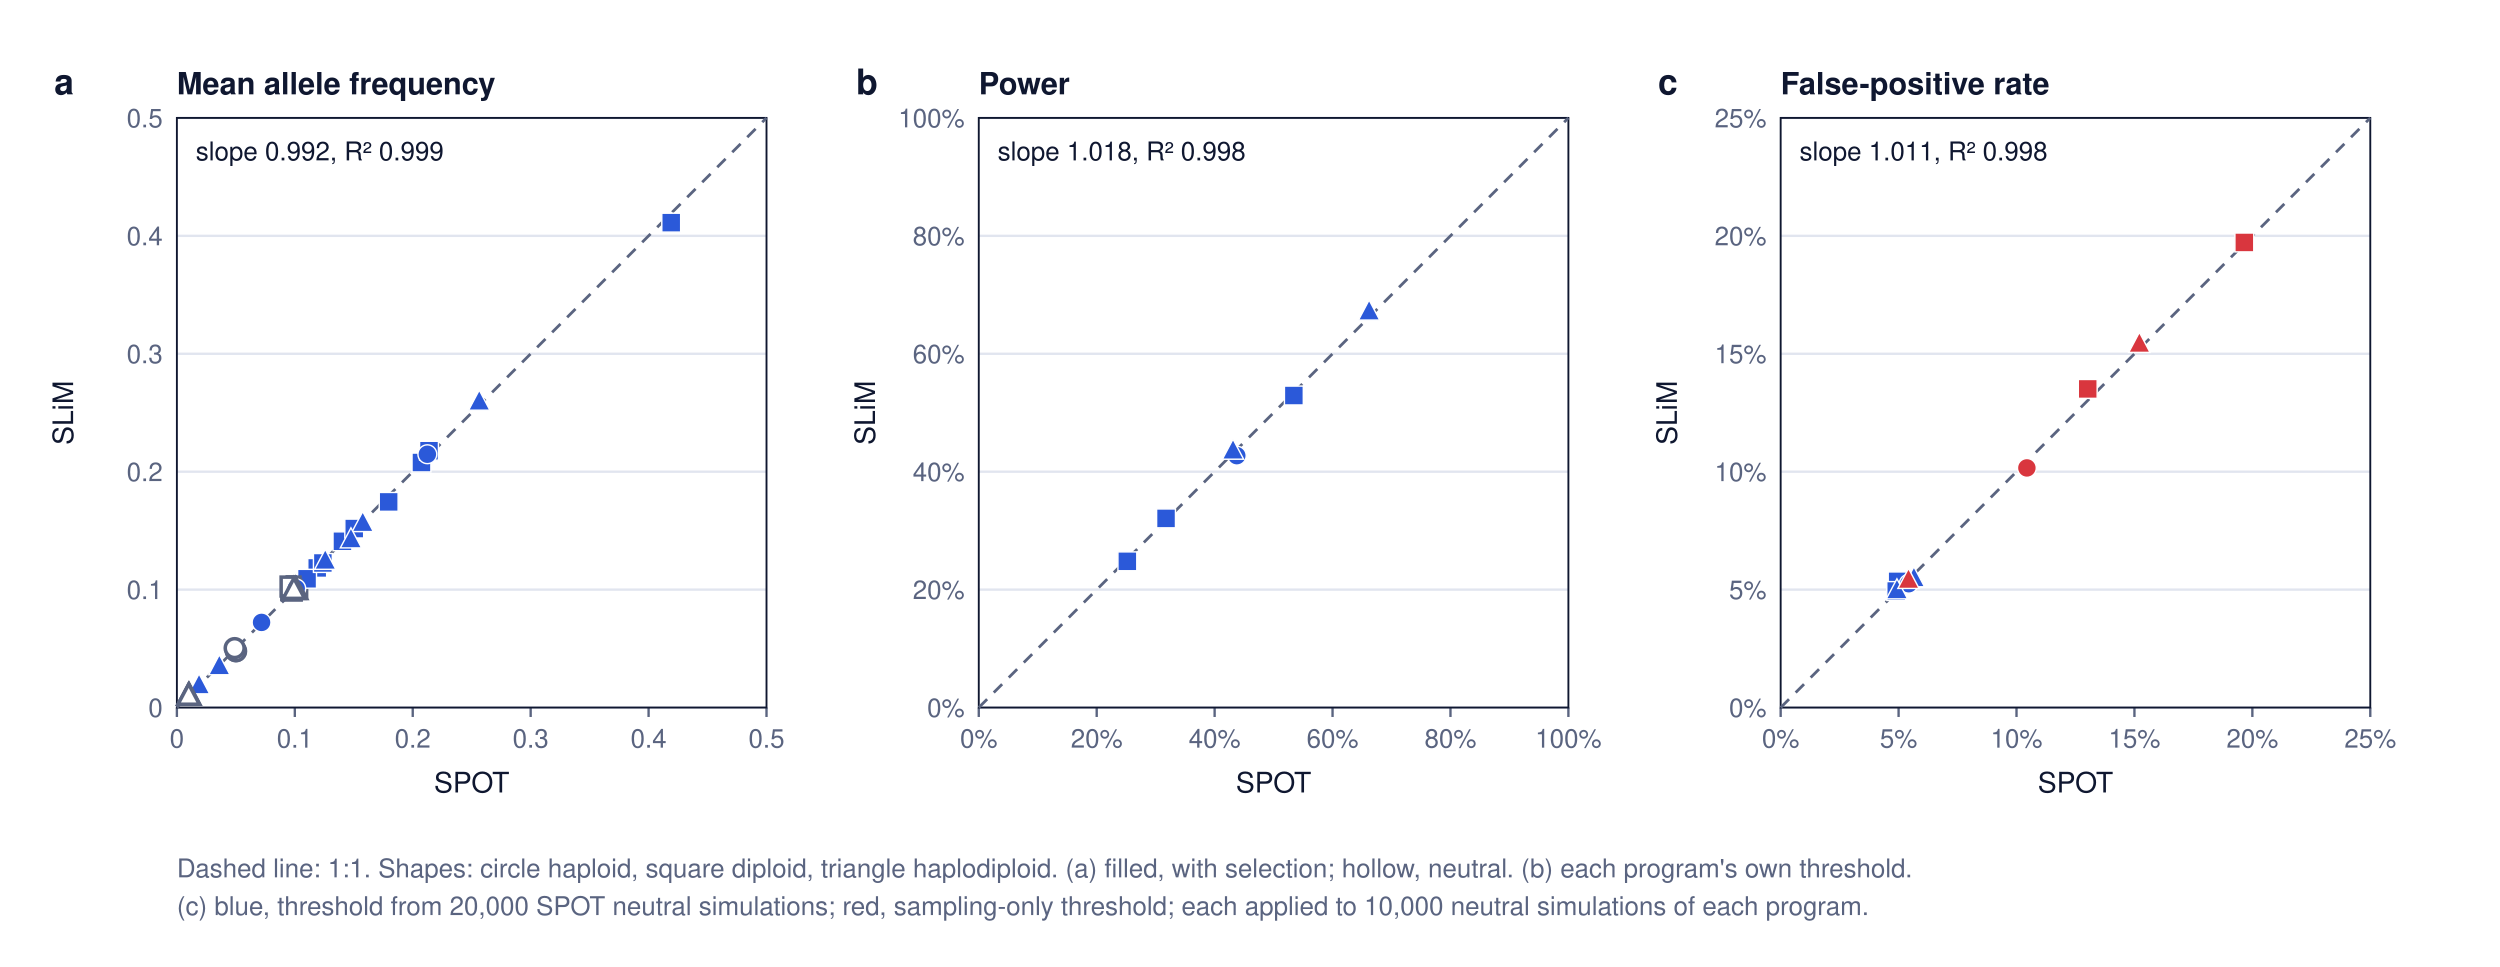
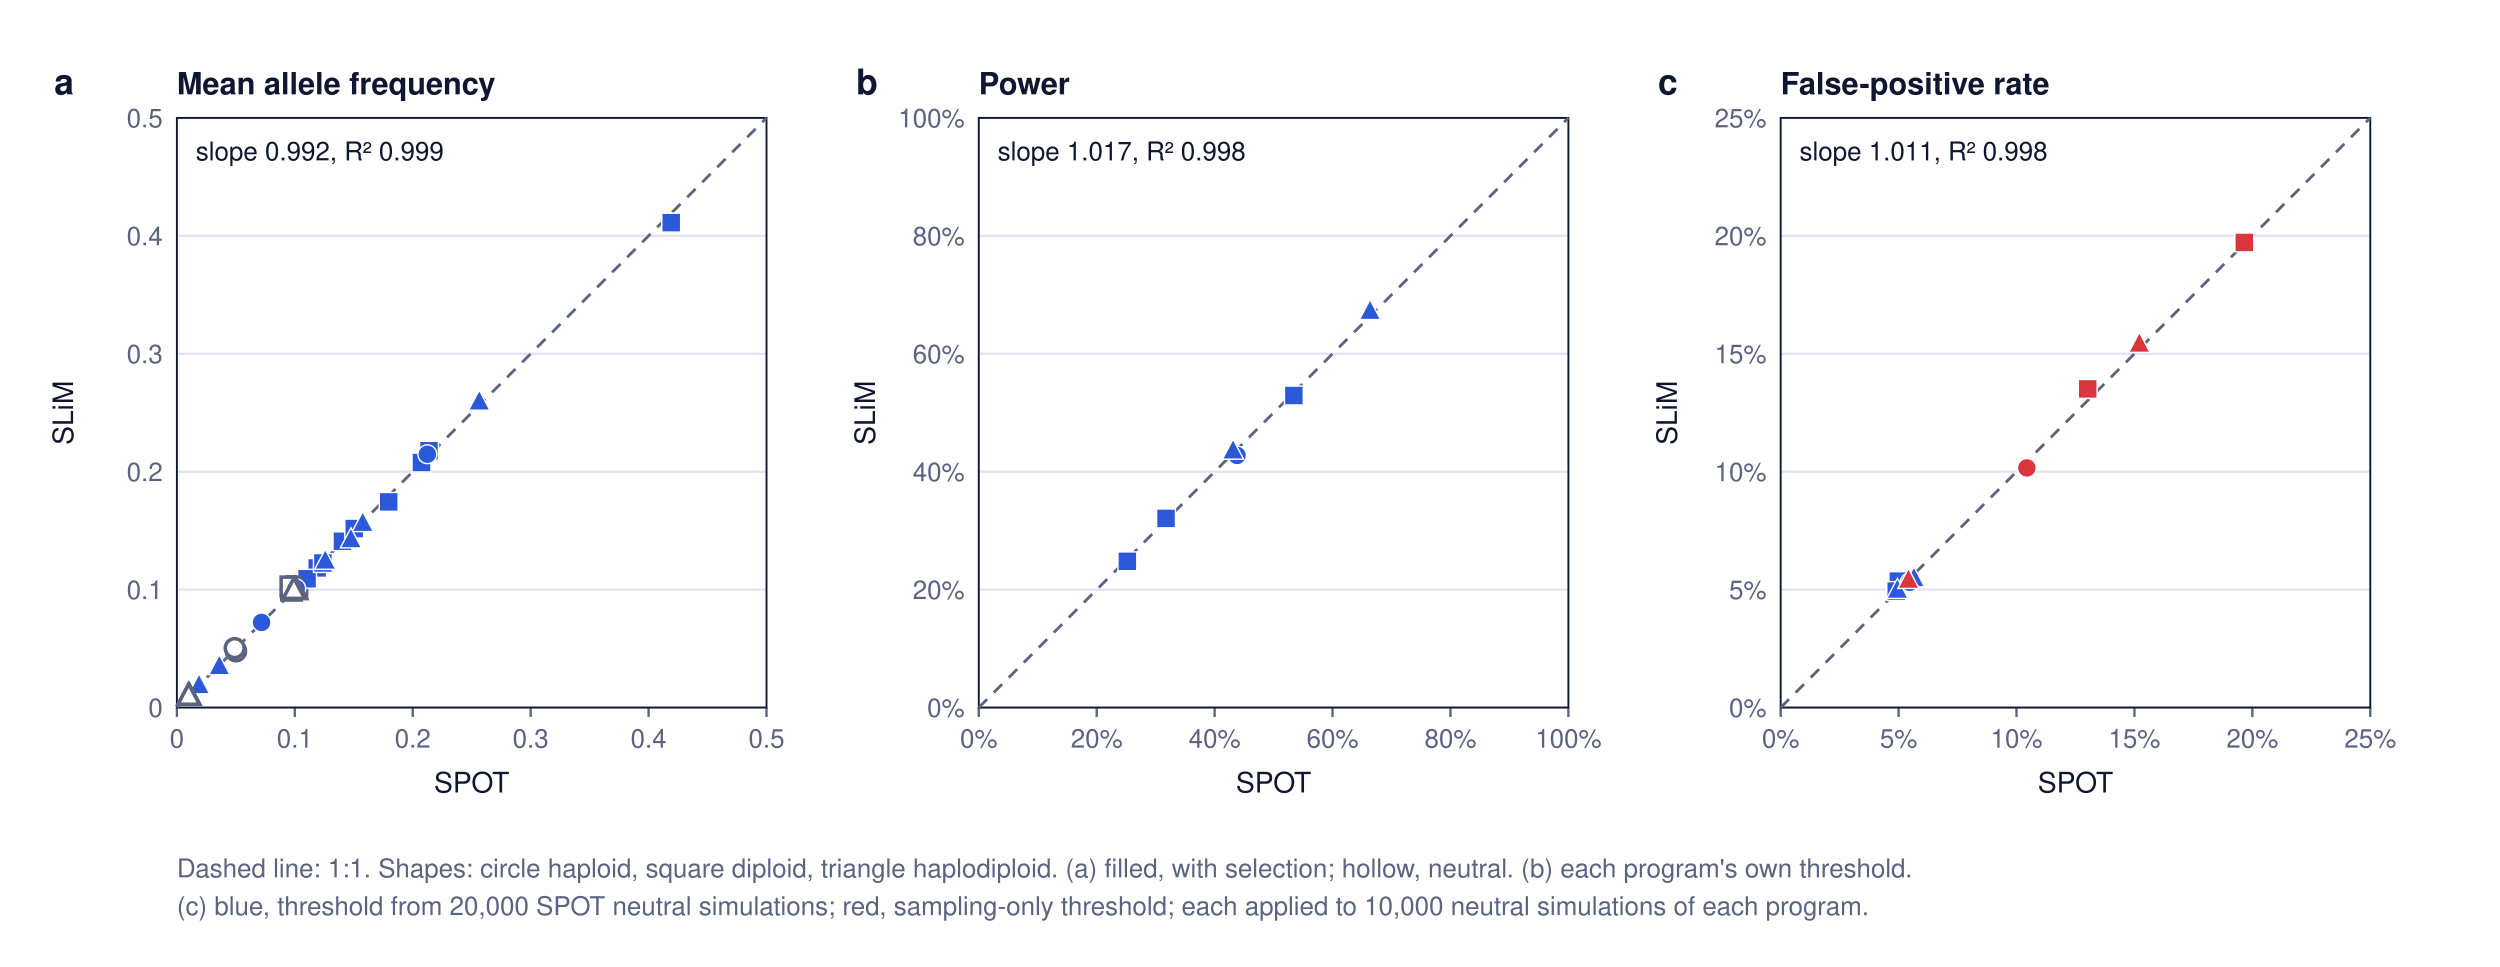
<svg xmlns="http://www.w3.org/2000/svg" width="1060" height="410" viewBox="0 0 1060 410" font-family="Helvetica,Arial,sans-serif">
  <defs>
    <g id="m0">
      <rect x="-4" y="-4" width="8" height="8" fill="#2B59D9" stroke="#fff" stroke-width="0.6" />
    </g>
    <g id="m1">
      <rect x="-4" y="-4" width="8" height="8" fill="#fff" stroke="#5A6480" stroke-width="1.5" />
    </g>
    <g id="m2">
      <circle r="4" fill="#2B59D9" stroke="#fff" stroke-width="0.6" />
    </g>
    <g id="m3">
      <circle r="4" fill="#fff" stroke="#5A6480" stroke-width="1.5" />
    </g>
    <g id="m4">
      <path d="M0 -5L4.5 3.5H-4.5Z" fill="#2B59D9" stroke="#fff" stroke-width="0.6" />
    </g>
    <g id="m5">
      <path d="M0 -5L4.5 3.5H-4.5Z" fill="#fff" stroke="#5A6480" stroke-width="1.5" />
    </g>
    <g id="m6">
      <rect x="-4" y="-4" width="8" height="8" fill="#D9363E" stroke="#fff" stroke-width="0.6" />
    </g>
    <g id="m7">
      <circle r="4" fill="#D9363E" stroke="#fff" stroke-width="0.6" />
    </g>
    <g id="m8">
      <path d="M0 -5L4.5 3.5H-4.5Z" fill="#D9363E" stroke="#fff" stroke-width="0.6" />
    </g>
  </defs>
  <rect width="1060" height="410" fill="#fff" />
  <text x="75.0" y="40.0" font-size="13" text-anchor="start" fill="#0F1730" font-weight="600">Mean allele frequency</text>
  <text x="23.0" y="40.0" font-size="15" text-anchor="start" fill="#0F1730" font-weight="700">a</text>
  <line x1="75" x2="325" y1="300.0" y2="300.0" stroke="#E1E5EF" />
  <text x="69" y="304.0" font-size="11" text-anchor="end" fill="#5A6480">0</text>
  <line x1="75" x2="325" y1="250.0" y2="250.0" stroke="#E1E5EF" />
  <text x="69" y="254.0" font-size="11" text-anchor="end" fill="#5A6480">0.1</text>
  <line x1="75" x2="325" y1="200.0" y2="200.0" stroke="#E1E5EF" />
  <text x="69" y="204.0" font-size="11" text-anchor="end" fill="#5A6480">0.2</text>
  <line x1="75" x2="325" y1="150.0" y2="150.0" stroke="#E1E5EF" />
  <text x="69" y="154.0" font-size="11" text-anchor="end" fill="#5A6480">0.3</text>
  <line x1="75" x2="325" y1="100.0" y2="100.0" stroke="#E1E5EF" />
  <text x="69" y="104.0" font-size="11" text-anchor="end" fill="#5A6480">0.4</text>
  <line x1="75" x2="325" y1="50.0" y2="50.0" stroke="#E1E5EF" />
  <text x="69" y="54.0" font-size="11" text-anchor="end" fill="#5A6480">0.5</text>
  <line x1="75.0" x2="75.0" y1="300" y2="304" stroke="#5A6480" />
  <text x="75.0" y="317" font-size="11" text-anchor="middle" fill="#5A6480">0</text>
  <line x1="125.0" x2="125.0" y1="300" y2="304" stroke="#5A6480" />
  <text x="125.0" y="317" font-size="11" text-anchor="middle" fill="#5A6480">0.1</text>
  <line x1="175.0" x2="175.0" y1="300" y2="304" stroke="#5A6480" />
  <text x="175.0" y="317" font-size="11" text-anchor="middle" fill="#5A6480">0.2</text>
  <line x1="225.0" x2="225.0" y1="300" y2="304" stroke="#5A6480" />
  <text x="225.0" y="317" font-size="11" text-anchor="middle" fill="#5A6480">0.3</text>
  <line x1="275.0" x2="275.0" y1="300" y2="304" stroke="#5A6480" />
  <text x="275.0" y="317" font-size="11" text-anchor="middle" fill="#5A6480">0.4</text>
  <line x1="325.0" x2="325.0" y1="300" y2="304" stroke="#5A6480" />
  <text x="325.0" y="317" font-size="11" text-anchor="middle" fill="#5A6480">0.5</text>
  <rect x="75" y="50" width="250" height="250" fill="none" stroke="#0F1730" stroke-width=".8" />
  <text x="200.0" y="336.0" font-size="12" text-anchor="middle" fill="#0F1730">SPOT</text>
  <text x="31.0" y="175.0" font-size="12" text-anchor="middle" fill="#0F1730" transform="rotate(-90 31.0 175.0)">SLiM</text>
  <path d="M75.0 300.0L325.0 50.0" fill="none" stroke="#5A6480" stroke-width="1.2" stroke-dasharray="5 4" stroke-opacity="1" />
  <use href="#m0" x="134.5" y="240.8" />
  <use href="#m0" x="145.2" y="229.5" />
  <use href="#m0" x="178.7" y="196.1" />
  <use href="#m1" x="125.5" y="249.2" />
  <use href="#m1" x="126.0" y="248.9" />
  <use href="#m1" x="125.8" y="248.6" />
  <use href="#m0" x="130.2" y="245.4" />
  <use href="#m0" x="136.9" y="238.7" />
  <use href="#m0" x="164.8" y="212.8" />
  <use href="#m0" x="150.2" y="224.1" />
  <use href="#m0" x="181.9" y="191.1" />
  <use href="#m0" x="284.6" y="94.4" />
  <use href="#m1" x="123.7" y="250.4" />
  <use href="#m1" x="123.5" y="250.1" />
  <use href="#m1" x="123.2" y="248.7" />
  <use href="#m2" x="110.9" y="263.9" />
  <use href="#m2" x="125.6" y="249.5" />
  <use href="#m2" x="181.2" y="192.6" />
  <use href="#m3" x="100.0" y="276.1" />
  <use href="#m3" x="100.1" y="276.1" />
  <use href="#m3" x="99.5" y="274.8" />
  <use href="#m4" x="137.9" y="237.9" />
  <use href="#m4" x="153.8" y="221.9" />
  <use href="#m4" x="203.2" y="170.4" />
  <use href="#m5" x="125.5" y="250.3" />
  <use href="#m5" x="125.2" y="250.1" />
  <use href="#m5" x="124.6" y="250.2" />
  <use href="#m4" x="84.4" y="290.7" />
  <use href="#m4" x="93.0" y="282.6" />
  <use href="#m4" x="148.8" y="228.8" />
  <use href="#m5" x="80.0" y="295.1" />
  <use href="#m5" x="80.2" y="295.1" />
  <use href="#m5" x="80.0" y="295.1" />
  <text x="83.0" y="68.0" font-size="11" text-anchor="start" fill="#0F1730">slope 0.992, R² 0.999</text>
  <text x="415.0" y="40.0" font-size="13" text-anchor="start" fill="#0F1730" font-weight="600">Power</text>
  <text x="363.0" y="40.0" font-size="15" text-anchor="start" fill="#0F1730" font-weight="700">b</text>
  <line x1="415" x2="665" y1="300.0" y2="300.0" stroke="#E1E5EF" />
  <text x="409" y="304.0" font-size="11" text-anchor="end" fill="#5A6480">0%</text>
  <line x1="415" x2="665" y1="250.0" y2="250.0" stroke="#E1E5EF" />
  <text x="409" y="254.0" font-size="11" text-anchor="end" fill="#5A6480">20%</text>
  <line x1="415" x2="665" y1="200.0" y2="200.0" stroke="#E1E5EF" />
  <text x="409" y="204.0" font-size="11" text-anchor="end" fill="#5A6480">40%</text>
  <line x1="415" x2="665" y1="150.0" y2="150.0" stroke="#E1E5EF" />
  <text x="409" y="154.0" font-size="11" text-anchor="end" fill="#5A6480">60%</text>
  <line x1="415" x2="665" y1="100.0" y2="100.0" stroke="#E1E5EF" />
  <text x="409" y="104.0" font-size="11" text-anchor="end" fill="#5A6480">80%</text>
  <line x1="415" x2="665" y1="50.0" y2="50.0" stroke="#E1E5EF" />
  <text x="409" y="54.0" font-size="11" text-anchor="end" fill="#5A6480">100%</text>
  <line x1="415.0" x2="415.0" y1="300" y2="304" stroke="#5A6480" />
  <text x="415.0" y="317" font-size="11" text-anchor="middle" fill="#5A6480">0%</text>
  <line x1="465.0" x2="465.0" y1="300" y2="304" stroke="#5A6480" />
  <text x="465.0" y="317" font-size="11" text-anchor="middle" fill="#5A6480">20%</text>
  <line x1="515.0" x2="515.0" y1="300" y2="304" stroke="#5A6480" />
  <text x="515.0" y="317" font-size="11" text-anchor="middle" fill="#5A6480">40%</text>
  <line x1="565.0" x2="565.0" y1="300" y2="304" stroke="#5A6480" />
  <text x="565.0" y="317" font-size="11" text-anchor="middle" fill="#5A6480">60%</text>
  <line x1="615.0" x2="615.0" y1="300" y2="304" stroke="#5A6480" />
  <text x="615.0" y="317" font-size="11" text-anchor="middle" fill="#5A6480">80%</text>
  <line x1="665.0" x2="665.0" y1="300" y2="304" stroke="#5A6480" />
  <text x="665.0" y="317" font-size="11" text-anchor="middle" fill="#5A6480">100%</text>
  <rect x="415" y="50" width="250" height="250" fill="none" stroke="#0F1730" stroke-width=".8" />
  <text x="540.0" y="336.0" font-size="12" text-anchor="middle" fill="#0F1730">SPOT</text>
  <text x="371.0" y="175.0" font-size="12" text-anchor="middle" fill="#0F1730" transform="rotate(-90 371.0 175.0)">SLiM</text>
  <path d="M415.0 300.0L665.0 50.0" fill="none" stroke="#5A6480" stroke-width="1.2" stroke-dasharray="5 4" stroke-opacity="1" />
  <use href="#m0" x="494.4" y="219.8" />
  <use href="#m0" x="478.0" y="238.0" />
  <use href="#m0" x="548.6" y="167.7" />
-   <use href="#m2" x="524.4" y="193.2" />
+   <use href="#m2" x="524.5" y="193.1" />
  <use href="#m4" x="522.8" y="191.2" />
-   <use href="#m4" x="580.5" y="132.2" />
-   <text x="423.0" y="68.0" font-size="11" text-anchor="start" fill="#0F1730">slope 1.018, R² 0.998</text>
+   <use href="#m4" x="580.9" y="132.0" />
+   <text x="423.0" y="68.0" font-size="11" text-anchor="start" fill="#0F1730">slope 1.017, R² 0.998</text>
  <text x="755.0" y="40.0" font-size="13" text-anchor="start" fill="#0F1730" font-weight="600">False-positive rate</text>
  <text x="703.0" y="40.0" font-size="15" text-anchor="start" fill="#0F1730" font-weight="700">c</text>
  <line x1="755" x2="1005" y1="300.0" y2="300.0" stroke="#E1E5EF" />
  <text x="749" y="304.0" font-size="11" text-anchor="end" fill="#5A6480">0%</text>
  <line x1="755" x2="1005" y1="250.0" y2="250.0" stroke="#E1E5EF" />
  <text x="749" y="254.0" font-size="11" text-anchor="end" fill="#5A6480">5%</text>
  <line x1="755" x2="1005" y1="200.0" y2="200.0" stroke="#E1E5EF" />
  <text x="749" y="204.0" font-size="11" text-anchor="end" fill="#5A6480">10%</text>
  <line x1="755" x2="1005" y1="150.0" y2="150.0" stroke="#E1E5EF" />
  <text x="749" y="154.0" font-size="11" text-anchor="end" fill="#5A6480">15%</text>
  <line x1="755" x2="1005" y1="100.0" y2="100.0" stroke="#E1E5EF" />
  <text x="749" y="104.0" font-size="11" text-anchor="end" fill="#5A6480">20%</text>
  <line x1="755" x2="1005" y1="50.0" y2="50.0" stroke="#E1E5EF" />
  <text x="749" y="54.0" font-size="11" text-anchor="end" fill="#5A6480">25%</text>
  <line x1="755.0" x2="755.0" y1="300" y2="304" stroke="#5A6480" />
  <text x="755.0" y="317" font-size="11" text-anchor="middle" fill="#5A6480">0%</text>
  <line x1="805.0" x2="805.0" y1="300" y2="304" stroke="#5A6480" />
  <text x="805.0" y="317" font-size="11" text-anchor="middle" fill="#5A6480">5%</text>
  <line x1="855.0" x2="855.0" y1="300" y2="304" stroke="#5A6480" />
  <text x="855.0" y="317" font-size="11" text-anchor="middle" fill="#5A6480">10%</text>
  <line x1="905.0" x2="905.0" y1="300" y2="304" stroke="#5A6480" />
  <text x="905.0" y="317" font-size="11" text-anchor="middle" fill="#5A6480">15%</text>
  <line x1="955.0" x2="955.0" y1="300" y2="304" stroke="#5A6480" />
  <text x="955.0" y="317" font-size="11" text-anchor="middle" fill="#5A6480">20%</text>
  <line x1="1005.0" x2="1005.0" y1="300" y2="304" stroke="#5A6480" />
  <text x="1005.0" y="317" font-size="11" text-anchor="middle" fill="#5A6480">25%</text>
  <rect x="755" y="50" width="250" height="250" fill="none" stroke="#0F1730" stroke-width=".8" />
  <text x="880.0" y="336.0" font-size="12" text-anchor="middle" fill="#0F1730">SPOT</text>
  <text x="711.0" y="175.0" font-size="12" text-anchor="middle" fill="#0F1730" transform="rotate(-90 711.0 175.0)">SLiM</text>
  <path d="M755.0 300.0L1005.0 50.0" fill="none" stroke="#5A6480" stroke-width="1.2" stroke-dasharray="5 4" stroke-opacity="1" />
-   <use href="#m0" x="804.6" y="246.5" />
+   <use href="#m0" x="804.9" y="246.4" />
  <use href="#m0" x="804.0" y="250.6" />
-   <use href="#m2" x="809.3" y="247.5" />
+   <use href="#m2" x="809.7" y="246.9" />
  <use href="#m4" x="811.5" y="245.3" />
-   <use href="#m4" x="804.3" y="250.4" />
+   <use href="#m4" x="804.5" y="250.2" />
  <use href="#m6" x="885.2" y="164.9" />
  <use href="#m6" x="951.6" y="102.8" />
  <use href="#m7" x="859.4" y="198.4" />
  <use href="#m8" x="907.1" y="145.9" />
  <use href="#m8" x="809.2" y="246.0" />
  <text x="763.0" y="68.0" font-size="11" text-anchor="start" fill="#0F1730">slope 1.011, R² 0.998</text>
  <text x="75.0" y="372.0" font-size="11" text-anchor="start" fill="#5A6480">Dashed line: 1:1. Shapes: circle haploid, square diploid, triangle haplodiploid. (a) filled, with selection; hollow, neutral. (b) each program's own threshold.</text>
  <text x="75.0" y="388.0" font-size="11" text-anchor="start" fill="#5A6480">(c) blue, threshold from 20,000 SPOT neutral simulations; red, sampling-only threshold; each applied to 10,000 neutral simulations of each program.</text>
</svg>
